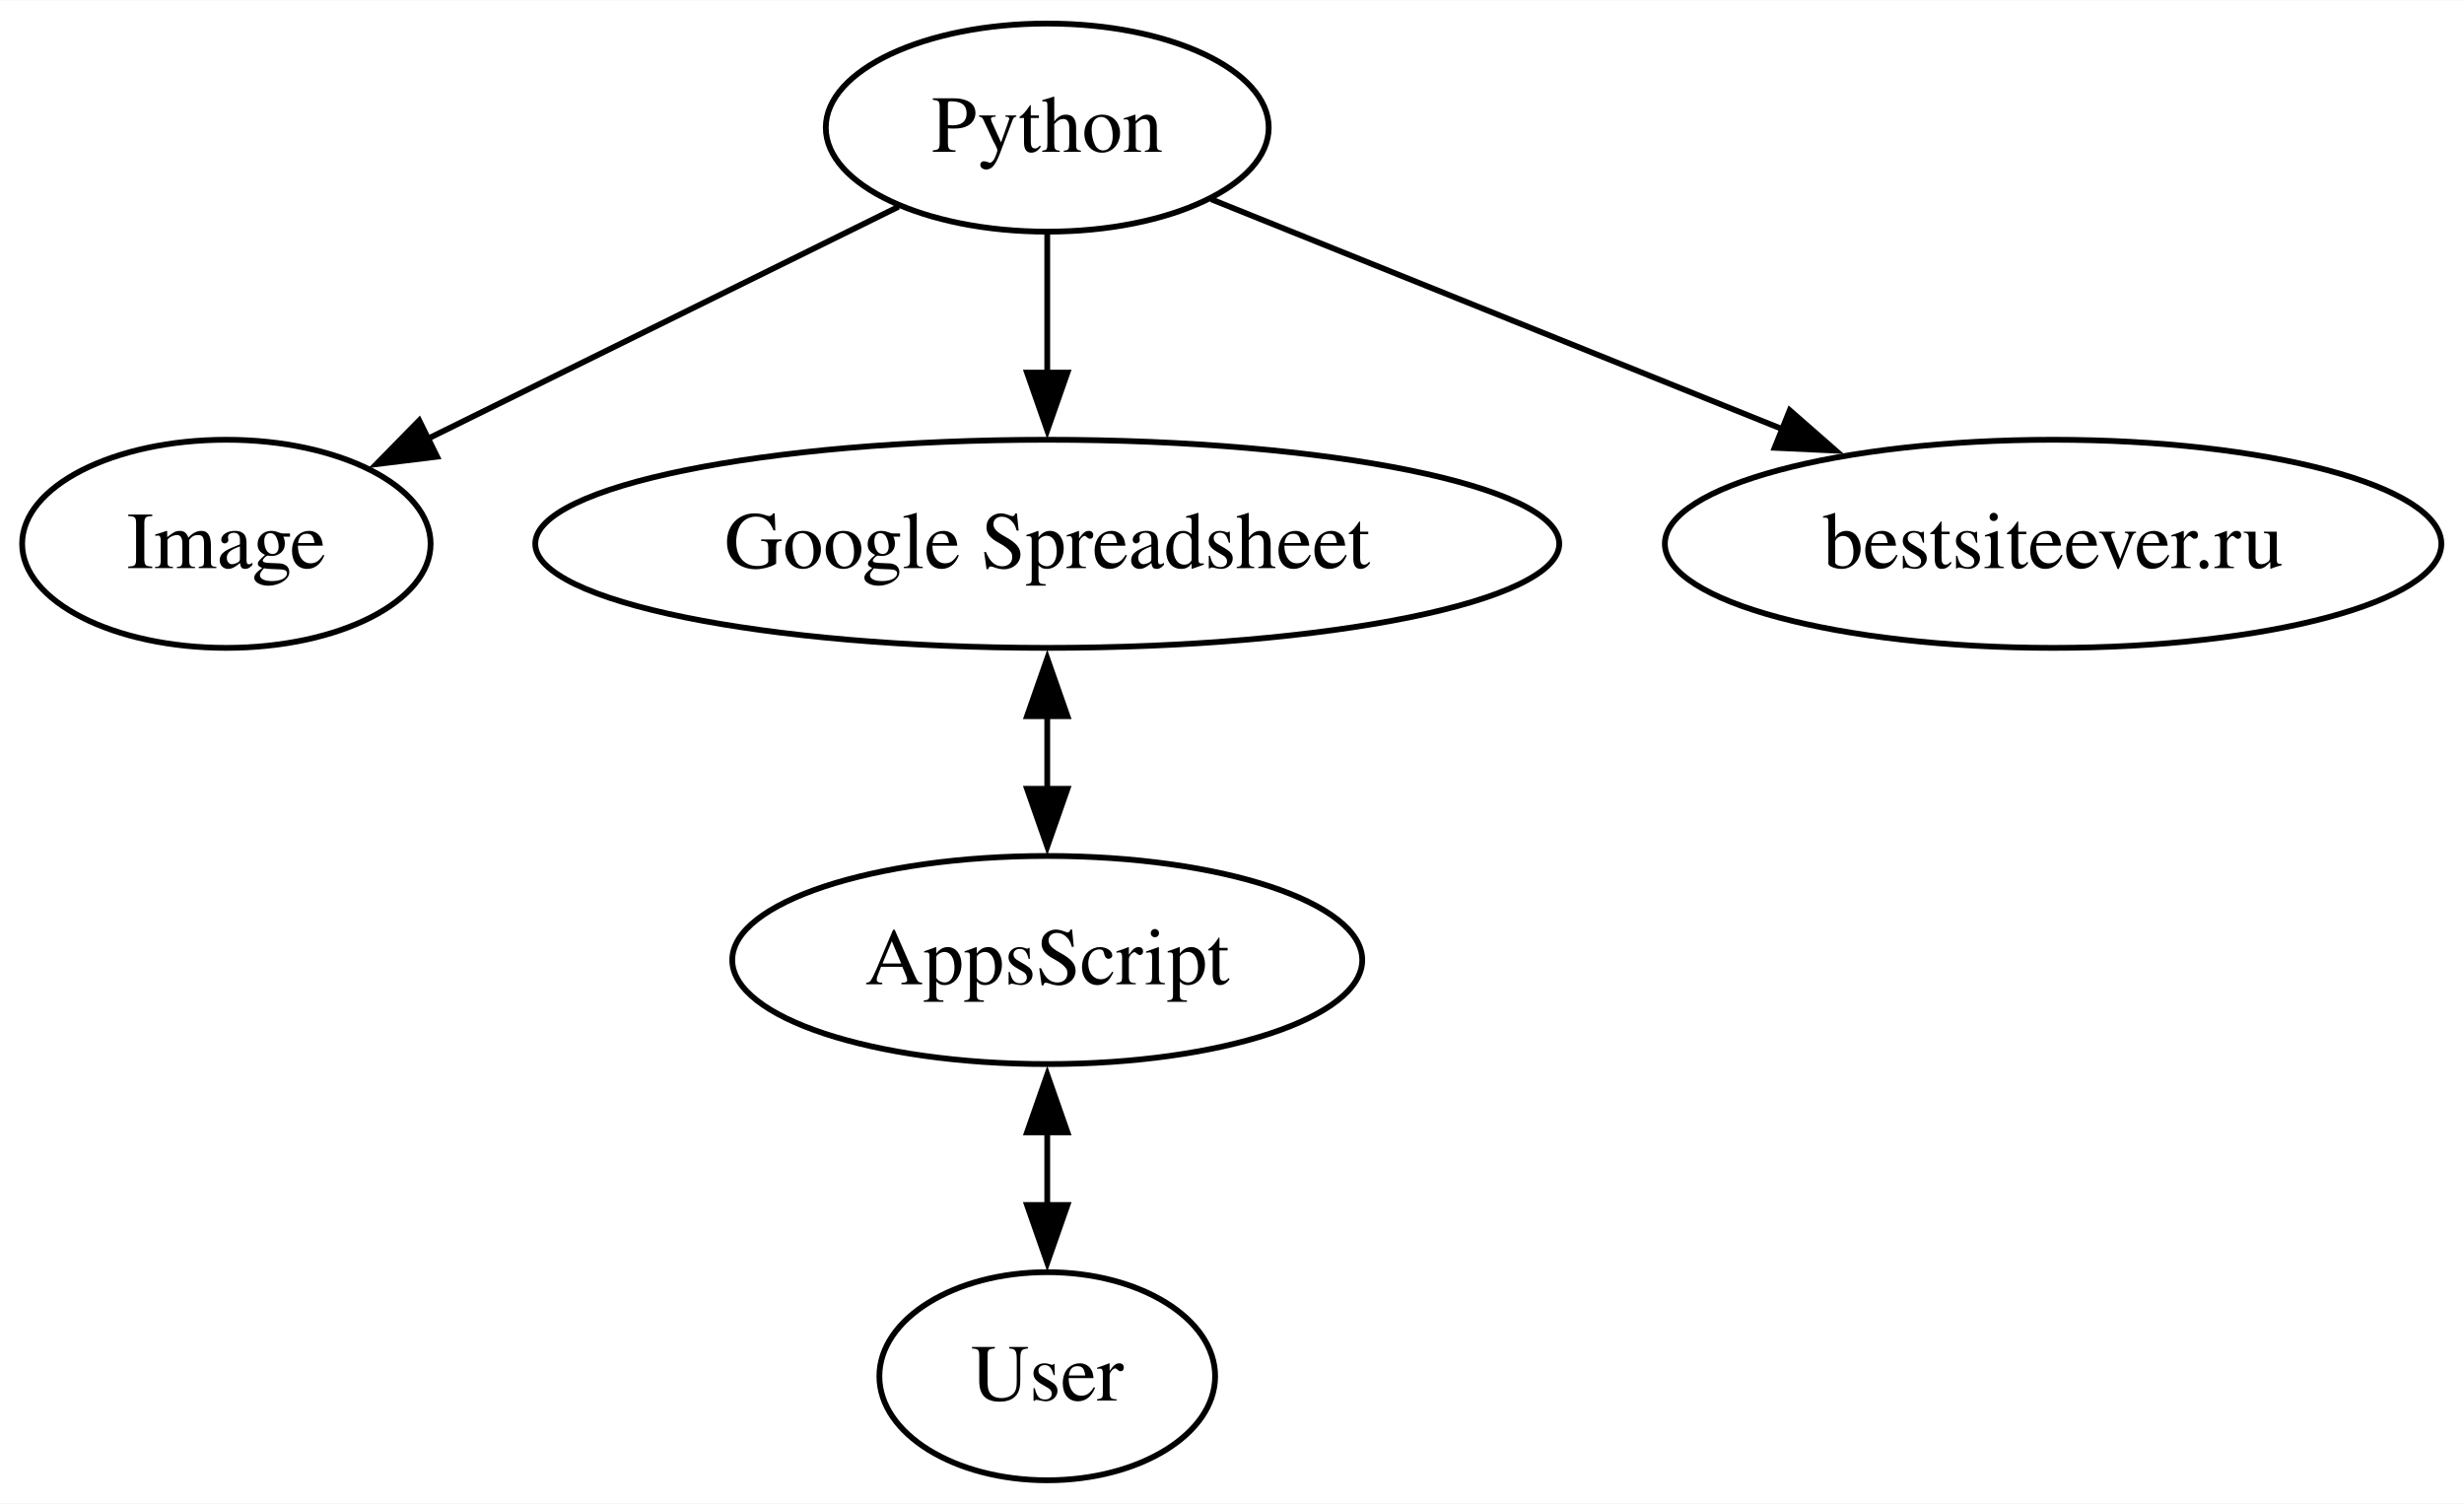
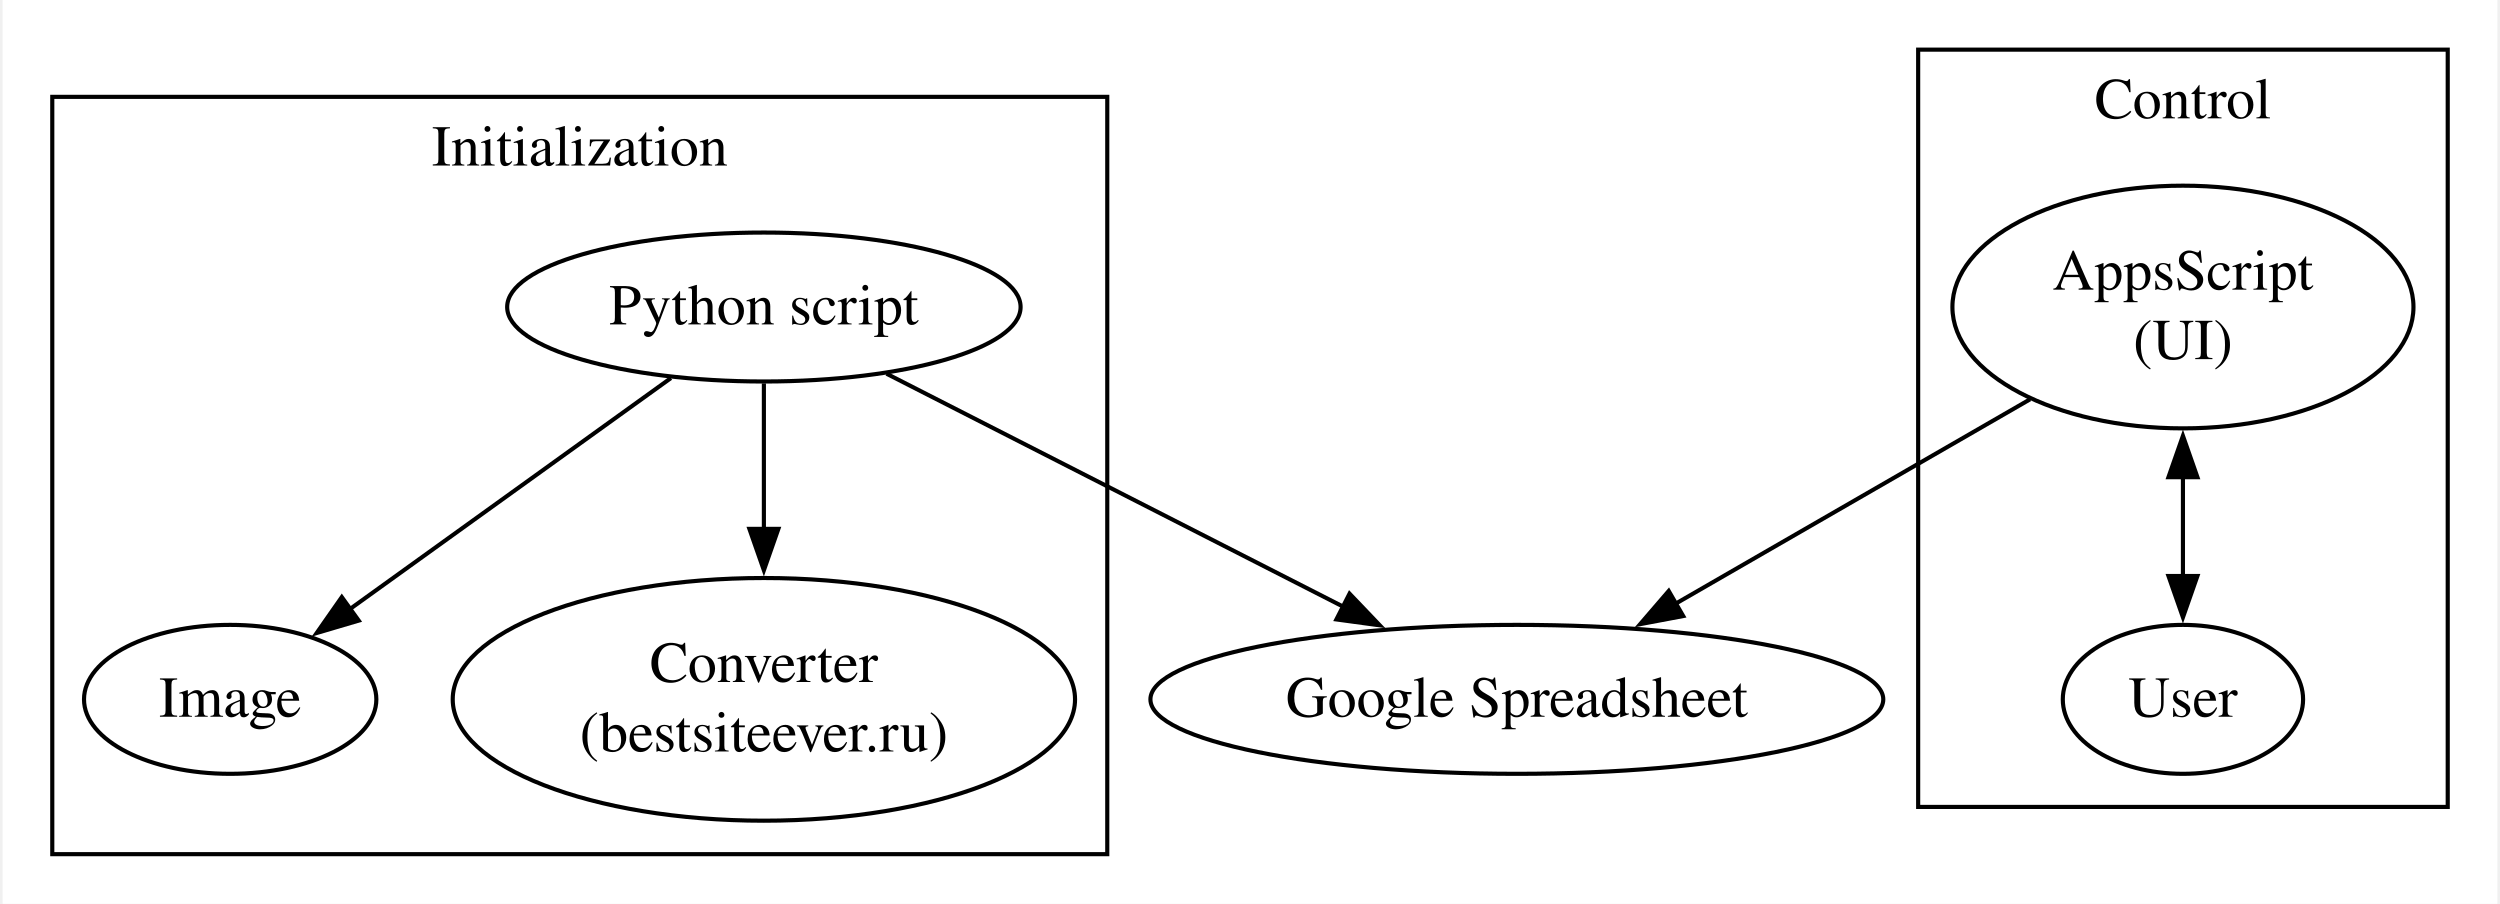
- <svg xmlns="http://www.w3.org/2000/svg" width="426pt" height="260pt" viewBox="0.00 0.00 426.24 260">
-   <g id="graph0" class="graph" transform="translate(4,256) scale(1)" data-name="architecture">
-     <polygon fill="white" stroke="none" points="-4,4 -4,-256 422.24,-256 422.24,4 -4,4" />
-     <g id="node2" class="node" pointer-events="visible" data-name="Image">
-       <ellipse fill="none" stroke="black" cx="35.16" cy="-162" rx="35.33" ry="18" />
-       <text text-anchor="middle" x="35.16" y="-157.8" font-family="Times,serif" font-size="14.00">Image</text>
+ <svg xmlns="http://www.w3.org/2000/svg" width="603pt" height="218pt" viewBox="0.00 0.00 603 218.46">
+   <g id="graph0" class="graph" transform="translate(4,214.46) scale(1)" data-name="architecture">
+     <polygon fill="white" stroke="none" points="-4,4 -4,-214.46 599,-214.46 599,4 -4,4" />
+     <g id="clust1" class="cluster" data-name="cluster_init">
+       <polygon fill="none" stroke="black" points="8,-8 8,-191.05 263,-191.05 263,-8 8,-8" />
+       <text text-anchor="middle" x="135.5" y="-174.45" font-family="Times,serif" font-size="14.00">Initialization</text>
    </g>
-     <g id="node1" class="node" pointer-events="visible" data-name="Python" data-comment="Image">
-       <ellipse fill="none" stroke="black" cx="177.16" cy="-234" rx="38.31" ry="18" />
-       <text text-anchor="middle" x="177.16" y="-229.8" font-family="Times,serif" font-size="14.00">Python</text>
+     <g id="clust2" class="cluster" data-name="cluster_control">
+       <polygon fill="none" stroke="black" points="459,-19.42 459,-202.46 587,-202.46 587,-19.42 459,-19.42" />
+       <text text-anchor="middle" x="523" y="-185.86" font-family="Times,serif" font-size="14.00">Control</text>
    </g>
-     <g id="edge1" class="edge" data-name="Python-&gt;Image">
-       <path fill="none" stroke="black" d="M151.45,-220.32C128.65,-209.09 95.16,-192.58 69.97,-180.16" />
-       <polygon fill="black" stroke="black" points="71.61,-177.07 61.1,-175.78 68.52,-183.34 71.61,-177.07" />
+     <g id="node1" class="node" pointer-events="visible" data-name="GS">
+       <ellipse fill="none" stroke="black" cx="362" cy="-45.42" rx="88.57" ry="18" />
+       <text text-anchor="middle" x="362" y="-41.22" font-family="Times,serif" font-size="14.00">Google Spreadsheet</text>
    </g>
-     <g id="node3" class="node" pointer-events="visible" data-name="Google Spreadsheet" data-comment="Python-&gt;">
-       <ellipse fill="none" stroke="black" cx="177.16" cy="-162" rx="88.57" ry="18" />
-       <text text-anchor="middle" x="177.16" y="-157.8" font-family="Times,serif" font-size="14.00">Google Spreadsheet</text>
+     <g id="node2" class="node" pointer-events="visible" data-name="P">
+       <ellipse fill="none" stroke="black" cx="180" cy="-140.25" rx="62.05" ry="18" />
+       <text text-anchor="middle" x="180" y="-136.05" font-family="Times,serif" font-size="14.00">Python script</text>
    </g>
-     <g id="edge2" class="edge" data-name="Python-&gt;Google Spreadsheet" data-comment="Python-&gt;G">
-       <path fill="none" stroke="black" d="M177.16,-215.7C177.16,-208.41 177.16,-199.73 177.16,-191.54" />
-       <polygon fill="black" stroke="black" points="180.66,-191.62 177.16,-181.62 173.66,-191.62 180.66,-191.62" />
+     <g id="edge2" class="edge" data-name="P-&gt;GS">
+       <path fill="none" stroke="black" d="M209.65,-124.13C239.68,-108.81 286.4,-84.98 320.19,-67.74" />
+       <polygon fill="black" stroke="black" points="321.56,-70.97 328.88,-63.31 318.38,-64.74 321.56,-70.97" />
    </g>
-     <g id="node6" class="node" pointer-events="visible" data-name="bestsiteever.ru" data-comment="-">
-       <ellipse fill="none" stroke="black" cx="351.16" cy="-162" rx="67.16" ry="18" />
-       <text text-anchor="middle" x="351.16" y="-157.8" font-family="Times,serif" font-size="14.00">bestsiteever.ru</text>
+     <g id="node3" class="node" pointer-events="visible" data-name="I">
+       <ellipse fill="none" stroke="black" cx="51" cy="-45.42" rx="35.33" ry="18" />
+       <text text-anchor="middle" x="51" y="-41.22" font-family="Times,serif" font-size="14.00">Image</text>
    </g>
-     <g id="node4" class="node" pointer-events="visible" data-name="AppsScript" data-comment="App">
-       <ellipse fill="none" stroke="black" cx="177.16" cy="-90" rx="54.49" ry="18" />
-       <text text-anchor="middle" x="177.16" y="-85.8" font-family="Times,serif" font-size="14.00">AppsScript</text>
+     <g id="edge1" class="edge" data-name="P-&gt;I">
+       <path fill="none" stroke="black" d="M157.53,-123.08C135.96,-107.55 103.28,-84.04 79.8,-67.14" />
+       <polygon fill="black" stroke="black" points="82.07,-64.46 71.91,-61.46 77.98,-70.14 82.07,-64.46" />
    </g>
-     <g id="edge3" class="edge" data-name="Google Spreadsheet-&gt;AppsScript" data-comment="App">
-       <path fill="none" stroke="black" d="M177.16,-132.24C177.16,-128.01 177.16,-123.66 177.16,-119.44" />
-       <polygon fill="black" stroke="black" points="173.66,-132.18 177.16,-142.18 180.66,-132.18 173.66,-132.18" />
-       <polygon fill="black" stroke="black" points="180.66,-119.62 177.16,-109.62 173.66,-119.62 180.66,-119.62" />
+     <g id="node4" class="node" pointer-events="visible" data-name="C">
+       <ellipse fill="none" stroke="black" cx="180" cy="-45.42" rx="75.21" ry="29.33" />
+       <text text-anchor="middle" x="180" y="-49.62" font-family="Times,serif" font-size="14.00">Converter</text>
+       <text text-anchor="middle" x="180" y="-32.82" font-family="Times,serif" font-size="14.00">(bestsiteever.ru)</text>
    </g>
-     <g id="edge5" class="edge" data-name="Python-&gt;bestsiteever.ru" data-comment="App">
-       <path fill="none" stroke="black" d="M205.51,-221.6C232.33,-210.81 273.07,-194.42 304.65,-181.71" />
-       <polygon fill="black" stroke="black" points="305.6,-185.1 313.57,-178.12 302.99,-178.61 305.6,-185.1" />
+     <g id="edge5" class="edge" data-name="P-&gt;C">
+       <path fill="none" stroke="black" d="M180,-121.79C180,-111.84 180,-98.93 180,-86.62" />
+       <polygon fill="black" stroke="black" points="183.5,-86.62 180,-76.62 176.5,-86.62 183.5,-86.62" />
    </g>
-     <g id="node5" class="node" pointer-events="visible" data-name="User">
-       <ellipse fill="none" stroke="black" cx="177.16" cy="-18" rx="29.04" ry="18" />
-       <text text-anchor="middle" x="177.16" y="-13.8" font-family="Times,serif" font-size="14.00">User</text>
+     <g id="node5" class="node" pointer-events="visible" data-name="AS">
+       <ellipse fill="none" stroke="black" cx="523" cy="-140.25" rx="55.72" ry="29.33" />
+       <text text-anchor="middle" x="523" y="-144.45" font-family="Times,serif" font-size="14.00">AppsScript</text>
+       <text text-anchor="middle" x="523" y="-127.65" font-family="Times,serif" font-size="14.00">(UI)</text>
    </g>
-     <g id="edge4" class="edge" data-name="AppsScript-&gt;User">
-       <path fill="none" stroke="black" d="M177.16,-60.24C177.16,-56.01 177.16,-51.66 177.16,-47.44" />
-       <polygon fill="black" stroke="black" points="173.66,-60.18 177.16,-70.18 180.66,-60.18 173.66,-60.18" />
-       <polygon fill="black" stroke="black" points="180.66,-47.62 177.16,-37.62 173.66,-47.62 180.66,-47.62" />
+     <g id="edge3" class="edge" data-name="AS-&gt;GS">
+       <path fill="none" stroke="black" d="M486.06,-117.95C460.41,-103.16 426.31,-83.5 400.35,-68.53" />
+       <polygon fill="black" stroke="black" points="402.21,-65.56 391.8,-63.6 398.71,-71.62 402.21,-65.56" />
+     </g>
+     <g id="node6" class="node" pointer-events="visible" data-name="U">
+       <ellipse fill="none" stroke="black" cx="523" cy="-45.42" rx="29.04" ry="18" />
+       <text text-anchor="middle" x="523" y="-41.22" font-family="Times,serif" font-size="14.00">User</text>
+     </g>
+     <g id="edge4" class="edge" data-name="AS-&gt;U">
+       <path fill="none" stroke="black" d="M523,-99.45C523,-91.25 523,-82.77 523,-75.06" />
+       <polygon fill="black" stroke="black" points="519.5,-99.12 523,-109.12 526.5,-99.12 519.5,-99.12" />
+       <polygon fill="black" stroke="black" points="526.5,-75.24 523,-65.24 519.5,-75.24 526.5,-75.24" />
    </g>
  </g>
</svg>
